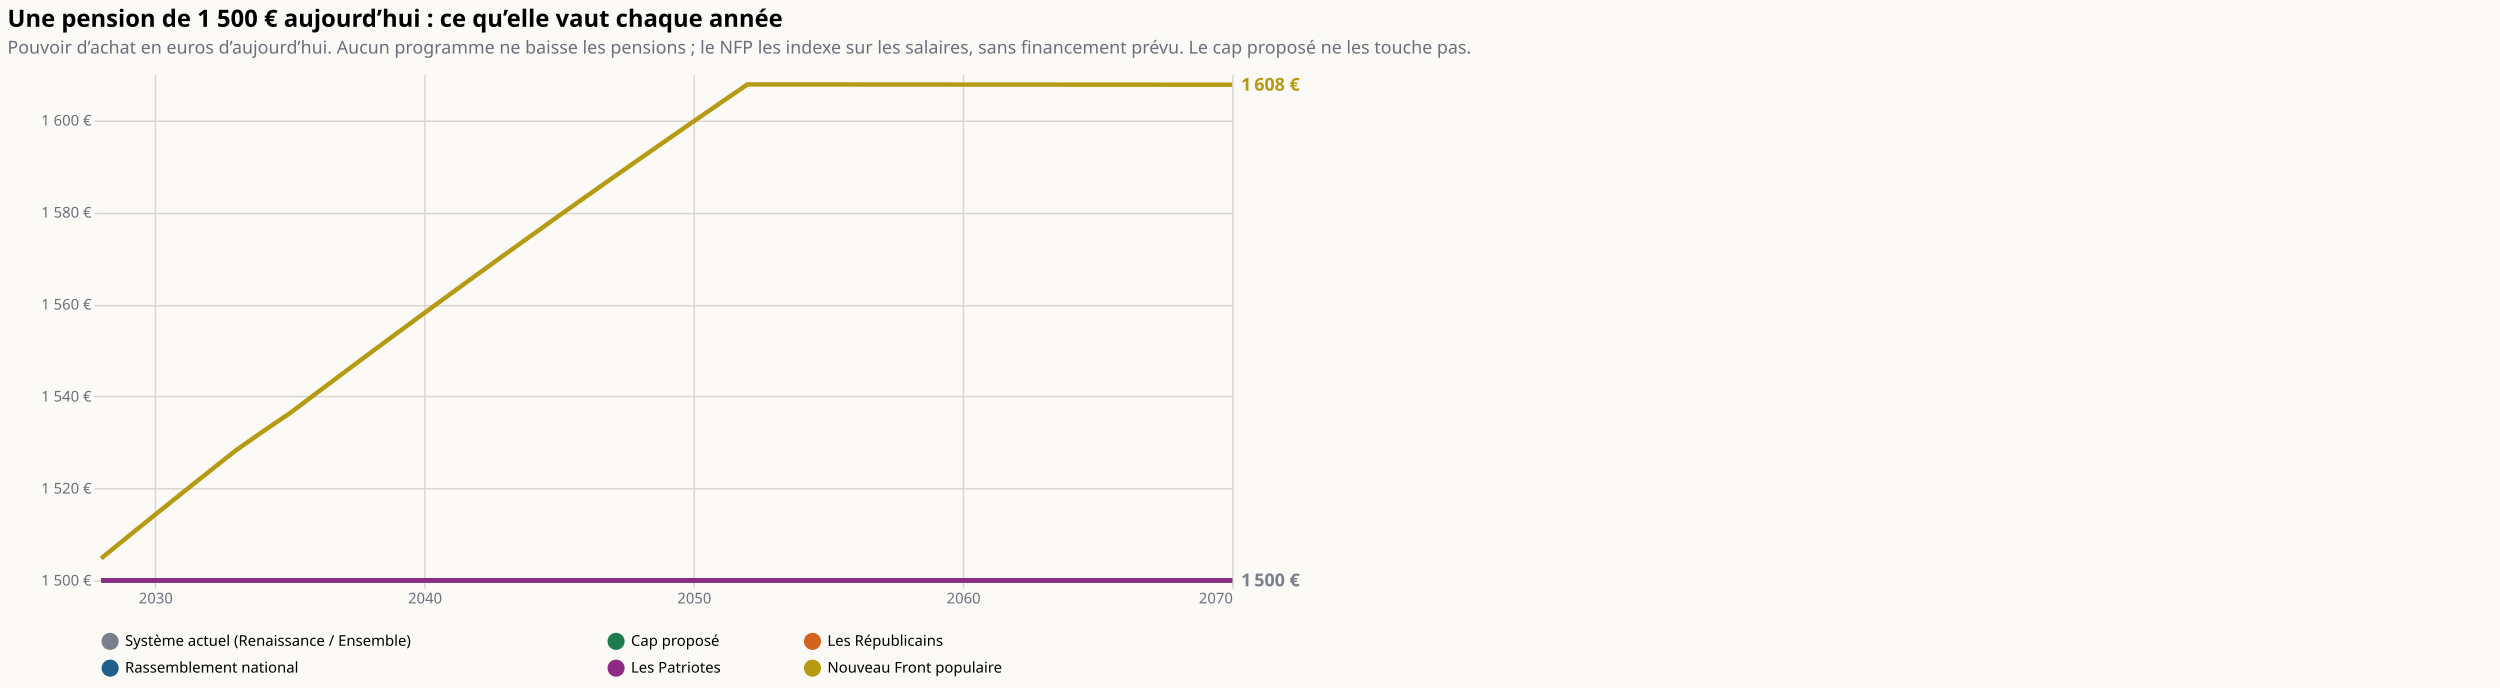
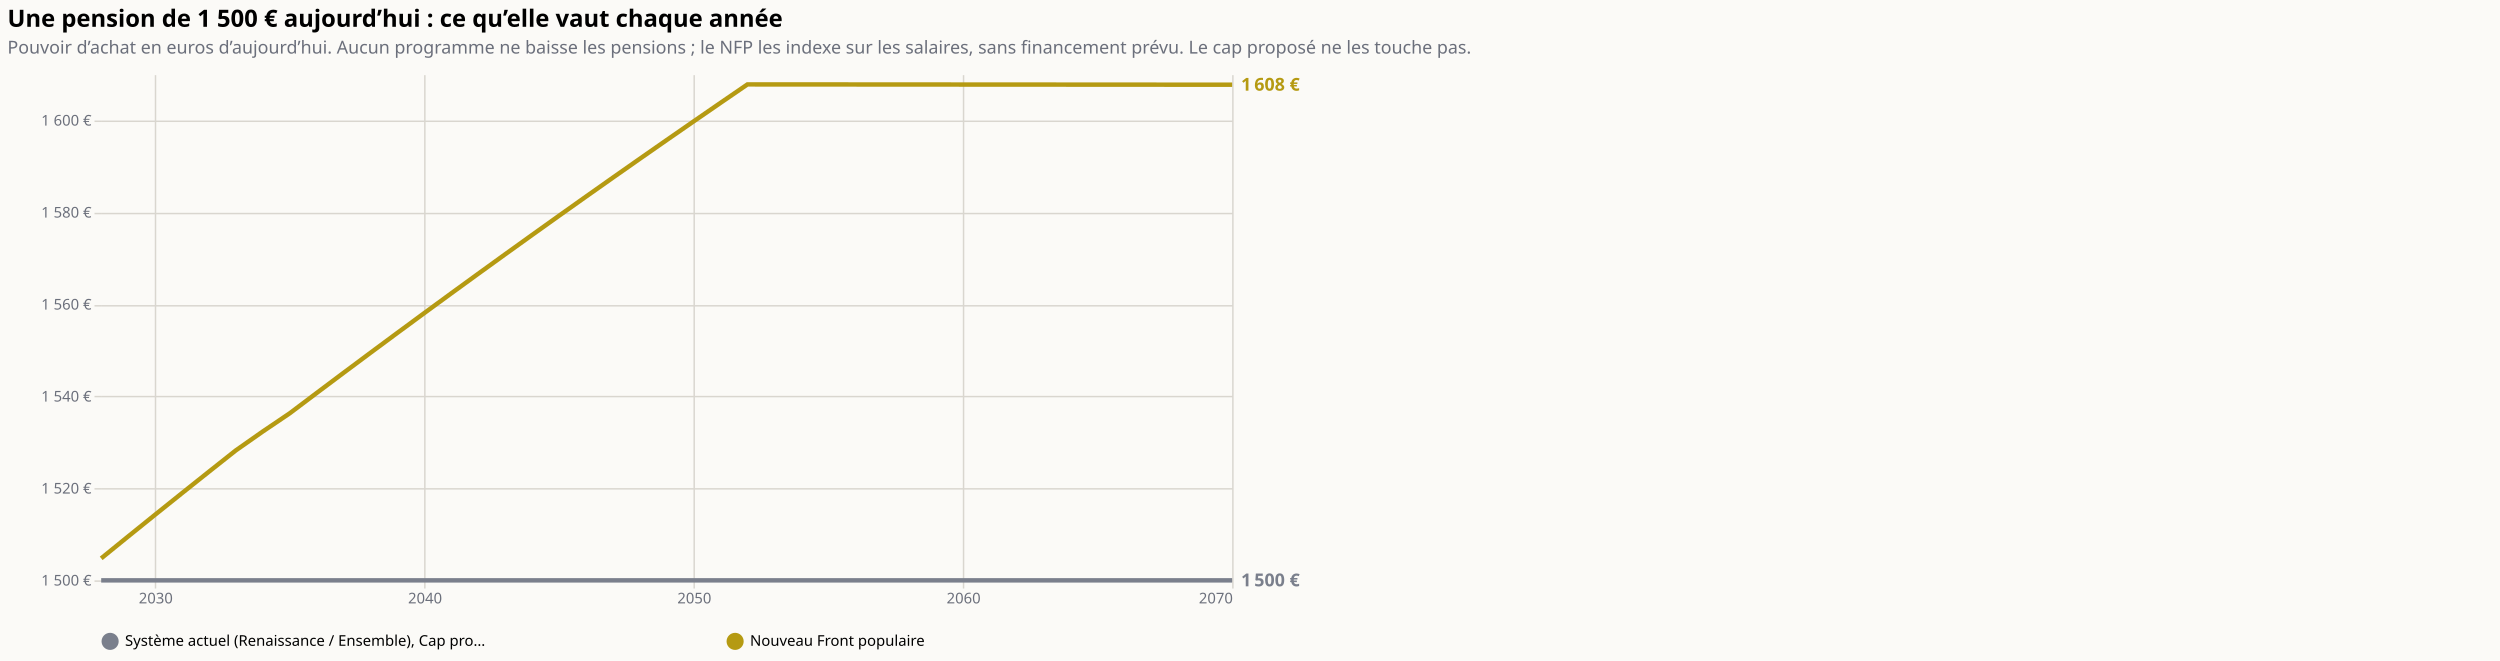
- <svg xmlns="http://www.w3.org/2000/svg" version="1.1" class="marks" width="1680" height="462" viewBox="0 0 1680 462">
-   <rect width="1680" height="462" fill="#fbfaf7" />
+ <svg xmlns="http://www.w3.org/2000/svg" version="1.1" class="marks" width="1680" height="444" viewBox="0 0 1680 444">
+   <rect width="1680" height="444" fill="#fbfaf7" />
  <g fill="none" stroke-miterlimit="4" transform="translate(68,50)">
    <g class="mark-group role-frame root" role="graphics-object" aria-roledescription="group mark container">
      <g transform="translate(0,0)">
        <path class="background" aria-hidden="true" d="M0,0h760v340h-760Z" />
        <g>
          <g class="mark-group role-axis" aria-hidden="true">
            <g transform="translate(0.5,340.5)">
              <path class="background" aria-hidden="true" d="M0,0h0v0h0Z" pointer-events="none" />
              <g>
                <g class="mark-rule role-axis-grid" pointer-events="none">
                  <line transform="translate(36,-340)" x2="0" y2="340" stroke="#d9d6cf" stroke-width="1" opacity="1" />
                  <line transform="translate(217,-340)" x2="0" y2="340" stroke="#d9d6cf" stroke-width="1" opacity="1" />
                  <line transform="translate(398,-340)" x2="0" y2="340" stroke="#d9d6cf" stroke-width="1" opacity="1" />
                  <line transform="translate(579,-340)" x2="0" y2="340" stroke="#d9d6cf" stroke-width="1" opacity="1" />
                  <line transform="translate(760,-340)" x2="0" y2="340" stroke="#d9d6cf" stroke-width="1" opacity="1" />
                </g>
              </g>
              <path class="foreground" aria-hidden="true" d="" pointer-events="none" display="none" />
            </g>
          </g>
          <g class="mark-group role-axis" aria-hidden="true">
            <g transform="translate(0.5,0.5)">
              <path class="background" aria-hidden="true" d="M0,0h0v0h0Z" pointer-events="none" />
              <g>
                <g class="mark-rule role-axis-grid" pointer-events="none">
                  <line transform="translate(0,340)" x2="760" y2="0" stroke="#d9d6cf" stroke-width="1" opacity="1" />
                  <line transform="translate(0,278)" x2="760" y2="0" stroke="#d9d6cf" stroke-width="1" opacity="1" />
                  <line transform="translate(0,216)" x2="760" y2="0" stroke="#d9d6cf" stroke-width="1" opacity="1" />
                  <line transform="translate(0,155)" x2="760" y2="0" stroke="#d9d6cf" stroke-width="1" opacity="1" />
                  <line transform="translate(0,93)" x2="760" y2="0" stroke="#d9d6cf" stroke-width="1" opacity="1" />
                  <line transform="translate(0,31)" x2="760" y2="0" stroke="#d9d6cf" stroke-width="1" opacity="1" />
                </g>
              </g>
              <path class="foreground" aria-hidden="true" d="" pointer-events="none" display="none" />
            </g>
          </g>
          <g class="mark-group role-axis" role="graphics-symbol" aria-roledescription="axis" aria-label="X-axis for a linear scale with values from 2028 to 2070">
            <g transform="translate(0.5,340.5)">
              <path class="background" aria-hidden="true" d="M0,0h0v0h0Z" pointer-events="none" />
              <g>
                <g class="mark-rule role-axis-tick" pointer-events="none">
                  <line transform="translate(36,0)" x2="0" y2="5" stroke="#d9d6cf" stroke-width="1" opacity="1" />
                  <line transform="translate(217,0)" x2="0" y2="5" stroke="#d9d6cf" stroke-width="1" opacity="1" />
                  <line transform="translate(398,0)" x2="0" y2="5" stroke="#d9d6cf" stroke-width="1" opacity="1" />
                  <line transform="translate(579,0)" x2="0" y2="5" stroke="#d9d6cf" stroke-width="1" opacity="1" />
                  <line transform="translate(760,0)" x2="0" y2="5" stroke="#d9d6cf" stroke-width="1" opacity="1" />
                </g>
                <g class="mark-text role-axis-label" pointer-events="none">
                  <text text-anchor="middle" transform="translate(36.19048,15)" font-family="system-ui, sans-serif" font-size="10px" fill="#6b6f7b" opacity="1">2030</text>
                  <text text-anchor="middle" transform="translate(217.1429,15)" font-family="system-ui, sans-serif" font-size="10px" fill="#6b6f7b" opacity="1">2040</text>
                  <text text-anchor="middle" transform="translate(398.0952,15)" font-family="system-ui, sans-serif" font-size="10px" fill="#6b6f7b" opacity="1">2050</text>
                  <text text-anchor="middle" transform="translate(579.0476,15)" font-family="system-ui, sans-serif" font-size="10px" fill="#6b6f7b" opacity="1">2060</text>
                  <text text-anchor="end" transform="translate(760,15)" font-family="system-ui, sans-serif" font-size="10px" fill="#6b6f7b" opacity="1">2070</text>
                </g>
              </g>
              <path class="foreground" aria-hidden="true" d="" pointer-events="none" display="none" />
            </g>
          </g>
          <g class="mark-group role-axis" role="graphics-symbol" aria-roledescription="axis" aria-label="Y-axis for a linear scale with values from 1,500 to 1,610">
            <g transform="translate(0.5,0.5)">
              <path class="background" aria-hidden="true" d="M0,0h0v0h0Z" pointer-events="none" />
              <g>
                <g class="mark-rule role-axis-tick" pointer-events="none">
                  <line transform="translate(0,340)" x2="-5" y2="0" stroke="#d9d6cf" stroke-width="1" opacity="1" />
                  <line transform="translate(0,278)" x2="-5" y2="0" stroke="#d9d6cf" stroke-width="1" opacity="1" />
                  <line transform="translate(0,216)" x2="-5" y2="0" stroke="#d9d6cf" stroke-width="1" opacity="1" />
                  <line transform="translate(0,155)" x2="-5" y2="0" stroke="#d9d6cf" stroke-width="1" opacity="1" />
                  <line transform="translate(0,93)" x2="-5" y2="0" stroke="#d9d6cf" stroke-width="1" opacity="1" />
                  <line transform="translate(0,31)" x2="-5" y2="0" stroke="#d9d6cf" stroke-width="1" opacity="1" />
                </g>
                <g class="mark-text role-axis-label" pointer-events="none">
                  <text text-anchor="end" transform="translate(-7,343)" font-family="system-ui, sans-serif" font-size="10px" fill="#6b6f7b" opacity="1">1 500 €</text>
                  <text text-anchor="end" transform="translate(-7,281.1818)" font-family="system-ui, sans-serif" font-size="10px" fill="#6b6f7b" opacity="1">1 520 €</text>
                  <text text-anchor="end" transform="translate(-7,219.3636)" font-family="system-ui, sans-serif" font-size="10px" fill="#6b6f7b" opacity="1">1 540 €</text>
                  <text text-anchor="end" transform="translate(-7,157.5455)" font-family="system-ui, sans-serif" font-size="10px" fill="#6b6f7b" opacity="1">1 560 €</text>
                  <text text-anchor="end" transform="translate(-7,95.72727)" font-family="system-ui, sans-serif" font-size="10px" fill="#6b6f7b" opacity="1">1 580 €</text>
                  <text text-anchor="end" transform="translate(-7,33.90909)" font-family="system-ui, sans-serif" font-size="10px" fill="#6b6f7b" opacity="1">1 600 €</text>
                </g>
              </g>
              <path class="foreground" aria-hidden="true" d="" pointer-events="none" display="none" />
            </g>
          </g>
          <g class="mark-group role-scope layer_0_pathgroup" role="graphics-object" aria-roledescription="group mark container">
            <g transform="translate(0,0)">
              <path class="background" aria-hidden="true" d="M0,0h760v340h-760Z" />
              <g>
                <g class="mark-line role-mark layer_0_marks" role="graphics-object" aria-roledescription="line mark container">
-                   <path aria-label="annee: 2028; valeur: 1500; programme: Système actuel (Renaissance / Ensemble)" role="graphics-symbol" aria-roledescription="line mark" d="M0,340L18.095,340L36.19,340L54.286,340L72.381,340L90.476,340L108.571,340L126.667,340L144.762,340L162.857,340L180.952,340L199.048,340L217.143,340L235.238,340L253.333,340L271.429,340L289.524,340L307.619,340L325.714,340L343.81,340L361.905,340L380,340L398.095,340L416.19,340L434.286,340L452.381,340L470.476,340L488.571,340L506.667,340L524.762,340L542.857,340L560.952,340L579.048,340L597.143,340L615.238,340L633.333,340L651.429,340L669.524,340L687.619,340L705.714,340L723.81,340L741.905,340L760,340" stroke="#7a7f8c" stroke-width="3" />
-                 </g>
-               </g>
-               <path class="foreground" aria-hidden="true" d="" display="none" />
-             </g>
-             <g transform="translate(0,0)">
-               <path class="background" aria-hidden="true" d="M0,0h760v340h-760Z" />
-               <g>
-                 <g class="mark-line role-mark layer_0_marks" role="graphics-object" aria-roledescription="line mark container">
-                   <path aria-label="annee: 2028; valeur: 1500; programme: Cap proposé" role="graphics-symbol" aria-roledescription="line mark" d="M0,340L18.095,340L36.19,340L54.286,340L72.381,340L90.476,340L108.571,340L126.667,340L144.762,340L162.857,340L180.952,340L199.048,340L217.143,340L235.238,340L253.333,340L271.429,340L289.524,340L307.619,340L325.714,340L343.81,340L361.905,340L380,340L398.095,340L416.19,340L434.286,340L452.381,340L470.476,340L488.571,340L506.667,340L524.762,340L542.857,340L560.952,340L579.048,340L597.143,340L615.238,340L633.333,340L651.429,340L669.524,340L687.619,340L705.714,340L723.81,340L741.905,340L760,340" stroke="#1f7a4d" stroke-width="3" />
-                 </g>
-               </g>
-               <path class="foreground" aria-hidden="true" d="" display="none" />
-             </g>
-             <g transform="translate(0,0)">
-               <path class="background" aria-hidden="true" d="M0,0h760v340h-760Z" />
-               <g>
-                 <g class="mark-line role-mark layer_0_marks" role="graphics-object" aria-roledescription="line mark container">
-                   <path aria-label="annee: 2028; valeur: 1500; programme: Les Républicains" role="graphics-symbol" aria-roledescription="line mark" d="M0,340L18.095,340L36.19,340L54.286,340L72.381,340L90.476,340L108.571,340L126.667,340L144.762,340L162.857,340L180.952,340L199.048,340L217.143,340L235.238,340L253.333,340L271.429,340L289.524,340L307.619,340L325.714,340L343.81,340L361.905,340L380,340L398.095,340L416.19,340L434.286,340L452.381,340L470.476,340L488.571,340L506.667,340L524.762,340L542.857,340L560.952,340L579.048,340L597.143,340L615.238,340L633.333,340L651.429,340L669.524,340L687.619,340L705.714,340L723.81,340L741.905,340L760,340" stroke="#d1641f" stroke-width="3" />
-                 </g>
-               </g>
-               <path class="foreground" aria-hidden="true" d="" display="none" />
-             </g>
-             <g transform="translate(0,0)">
-               <path class="background" aria-hidden="true" d="M0,0h760v340h-760Z" />
-               <g>
-                 <g class="mark-line role-mark layer_0_marks" role="graphics-object" aria-roledescription="line mark container">
-                   <path aria-label="annee: 2028; valeur: 1500; programme: Rassemblement national" role="graphics-symbol" aria-roledescription="line mark" d="M0,340L18.095,340L36.19,340L54.286,340L72.381,340L90.476,340L108.571,340L126.667,340L144.762,340L162.857,340L180.952,340L199.048,340L217.143,340L235.238,340L253.333,340L271.429,340L289.524,340L307.619,340L325.714,340L343.81,340L361.905,340L380,340L398.095,340L416.19,340L434.286,340L452.381,340L470.476,340L488.571,340L506.667,340L524.762,340L542.857,340L560.952,340L579.048,340L597.143,340L615.238,340L633.333,340L651.429,340L669.524,340L687.619,340L705.714,340L723.81,340L741.905,340L760,340" stroke="#1f5f8b" stroke-width="3" />
-                 </g>
-               </g>
-               <path class="foreground" aria-hidden="true" d="" display="none" />
-             </g>
-             <g transform="translate(0,0)">
-               <path class="background" aria-hidden="true" d="M0,0h760v340h-760Z" />
-               <g>
-                 <g class="mark-line role-mark layer_0_marks" role="graphics-object" aria-roledescription="line mark container">
-                   <path aria-label="annee: 2028; valeur: 1500; programme: Les Patriotes" role="graphics-symbol" aria-roledescription="line mark" d="M0,340L18.095,340L36.19,340L54.286,340L72.381,340L90.476,340L108.571,340L126.667,340L144.762,340L162.857,340L180.952,340L199.048,340L217.143,340L235.238,340L253.333,340L271.429,340L289.524,340L307.619,340L325.714,340L343.81,340L361.905,340L380,340L398.095,340L416.19,340L434.286,340L452.381,340L470.476,340L488.571,340L506.667,340L524.762,340L542.857,340L560.952,340L579.048,340L597.143,340L615.238,340L633.333,340L651.429,340L669.524,340L687.619,340L705.714,340L723.81,340L741.905,340L760,340" stroke="#8e2a84" stroke-width="3" />
+                   <path aria-label="annee: 2028; valeur: 1500; programme: Système actuel (Renaissance / Ensemble), Cap proposé, Les Républicains, Rassemblement national, Les Patriotes — identiques" role="graphics-symbol" aria-roledescription="line mark" d="M0,340L18.095,340L36.19,340L54.286,340L72.381,340L90.476,340L108.571,340L126.667,340L144.762,340L162.857,340L180.952,340L199.048,340L217.143,340L235.238,340L253.333,340L271.429,340L289.524,340L307.619,340L325.714,340L343.81,340L361.905,340L380,340L398.095,340L416.19,340L434.286,340L452.381,340L470.476,340L488.571,340L506.667,340L524.762,340L542.857,340L560.952,340L579.048,340L597.143,340L615.238,340L633.333,340L651.429,340L669.524,340L687.619,340L705.714,340L723.81,340L741.905,340L760,340" stroke="#7a7f8c" stroke-width="3" />
                </g>
              </g>
              <path class="foreground" aria-hidden="true" d="" display="none" />
            </g>
            <g transform="translate(0,0)">
              <path class="background" aria-hidden="true" d="M0,0h760v340h-760Z" />
              <g>
                <g class="mark-line role-mark layer_0_marks" role="graphics-object" aria-roledescription="line mark container">
                  <path aria-label="annee: 2028; valeur: 1504.784689; programme: Nouveau Front populaire" role="graphics-symbol" aria-roledescription="line mark" d="M0,325.211L18.095,310.516L36.19,295.914L54.286,281.405L72.381,266.986L90.476,252.659L108.571,239.975L126.667,227.754L144.762,214.11L162.857,200.549L180.952,187.071L199.048,173.675L217.143,160.36L235.238,147.129L253.333,133.979L271.429,120.909L289.524,107.917L307.619,95.003L325.714,82.167L343.81,69.407L361.905,56.724L380,44.116L398.095,31.583L416.19,19.113L434.286,6.715L452.381,6.727L470.476,6.738L488.571,6.75L506.667,6.762L524.762,6.773L542.857,6.785L560.952,6.797L579.048,6.809L597.143,6.82L615.238,6.832L633.333,6.844L651.429,6.856L669.524,6.868L687.619,6.88L705.714,6.892L723.81,6.904L741.905,6.916L760,6.928" stroke="#b59a12" stroke-width="3" />
                </g>
              </g>
              <path class="foreground" aria-hidden="true" d="" display="none" />
            </g>
          </g>
          <g class="mark-text role-mark layer_1_marks" role="graphics-object" aria-roledescription="text mark container">
-             <text aria-label="annee: 2070; valeur: 1500; programme: Système actuel (Renaissance / Ensemble); etiquette: 1 500 €" role="graphics-symbol" aria-roledescription="text mark" text-anchor="start" transform="translate(766,344)" font-family="system-ui, sans-serif" font-size="12px" font-weight="bold" fill="#7a7f8c">1 500 €</text>
+             <text aria-label="annee: 2070; valeur: 1500; programme: Système actuel (Renaissance / Ensemble), Cap proposé, Les Républicains, Rassemblement national, Les Patriotes — identiques; etiquette: 1 500 €" role="graphics-symbol" aria-roledescription="text mark" text-anchor="start" transform="translate(766,344)" font-family="system-ui, sans-serif" font-size="12px" font-weight="bold" fill="#7a7f8c">1 500 €</text>
            <text aria-label="annee: 2070; valeur: 1607.75862069; programme: Nouveau Front populaire; etiquette: 1 608 €" role="graphics-symbol" aria-roledescription="text mark" text-anchor="start" transform="translate(766,10.9279)" font-family="system-ui, sans-serif" font-size="12px" font-weight="bold" fill="#b59a12">1 608 €</text>
          </g>
-           <g class="mark-group role-legend" role="graphics-symbol" aria-roledescription="legend" aria-label="Symbol legend for fill color and stroke color with 6 values: Système actuel (Renaissance / Ensemble), Cap proposé, Les Républicains, Rassemblement national, Les Patriotes, Nouveau Front populaire">
+           <g class="mark-group role-legend" role="graphics-symbol" aria-roledescription="legend" aria-label="Symbol legend for fill color and stroke color with 2 values: Système actuel (Renaissance / Ensemble), Cap proposé, Les Républicains, Rassemblement national, Les Patriotes — identiques, Nouveau Front populaire">
            <g transform="translate(0,375)">
-               <path class="background" aria-hidden="true" d="M0,0h672v32h-672Z" pointer-events="none" />
+               <path class="background" aria-hidden="true" d="M0,0h620v14h-620Z" pointer-events="none" />
              <g>
                <g class="mark-group role-legend-entry">
                  <g transform="translate(0,0)">
                    <path class="background" aria-hidden="true" d="M0,0h0v0h0Z" pointer-events="none" />
                    <g>
                      <g class="mark-group role-scope" role="graphics-object" aria-roledescription="group mark container">
                        <g transform="translate(0,0)">
-                           <path class="background" aria-hidden="true" d="M0,0h328v14h-328Z" pointer-events="none" opacity="1" />
+                           <path class="background" aria-hidden="true" d="M0,0h408v14h-408Z" pointer-events="none" opacity="1" />
                          <g>
                            <g class="mark-symbol role-legend-symbol" pointer-events="none">
                              <path transform="translate(6,6)" d="M5,0A5,5,0,1,1,-5,0A5,5,0,1,1,5,0" fill="#7a7f8c" stroke="#7a7f8c" stroke-width="1.5" opacity="1" />
                            </g>
                            <g class="mark-text role-legend-label" pointer-events="none">
-                               <text text-anchor="start" transform="translate(16,9)" font-family="system-ui, sans-serif" font-size="10px" fill="#000" opacity="1">Système actuel (Renaissance / Ensemble)</text>
+                               <text text-anchor="start" transform="translate(16,9)" font-family="system-ui, sans-serif" font-size="10px" fill="#000" opacity="1">Système actuel (Renaissance / Ensemble), Cap pro…</text>
                            </g>
                          </g>
                          <path class="foreground" aria-hidden="true" d="" pointer-events="none" display="none" />
                        </g>
-                         <g transform="translate(340,0)">
-                           <path class="background" aria-hidden="true" d="M0,0h120v14h-120Z" pointer-events="none" opacity="1" />
-                           <g>
-                             <g class="mark-symbol role-legend-symbol" pointer-events="none">
-                               <path transform="translate(6,6)" d="M5,0A5,5,0,1,1,-5,0A5,5,0,1,1,5,0" fill="#1f7a4d" stroke="#1f7a4d" stroke-width="1.5" opacity="1" />
-                             </g>
-                             <g class="mark-text role-legend-label" pointer-events="none">
-                               <text text-anchor="start" transform="translate(16,9)" font-family="system-ui, sans-serif" font-size="10px" fill="#000" opacity="1">Cap proposé</text>
-                             </g>
-                           </g>
-                           <path class="foreground" aria-hidden="true" d="" pointer-events="none" display="none" />
-                         </g>
-                         <g transform="translate(472,0)">
-                           <path class="background" aria-hidden="true" d="M0,0h200v14h-200Z" pointer-events="none" opacity="1" />
-                           <g>
-                             <g class="mark-symbol role-legend-symbol" pointer-events="none">
-                               <path transform="translate(6,6)" d="M5,0A5,5,0,1,1,-5,0A5,5,0,1,1,5,0" fill="#d1641f" stroke="#d1641f" stroke-width="1.5" opacity="1" />
-                             </g>
-                             <g class="mark-text role-legend-label" pointer-events="none">
-                               <text text-anchor="start" transform="translate(16,9)" font-family="system-ui, sans-serif" font-size="10px" fill="#000" opacity="1">Les Républicains</text>
-                             </g>
-                           </g>
-                           <path class="foreground" aria-hidden="true" d="" pointer-events="none" display="none" />
-                         </g>
-                         <g transform="translate(0,18)">
-                           <path class="background" aria-hidden="true" d="M0,0h328v14h-328Z" pointer-events="none" opacity="1" />
-                           <g>
-                             <g class="mark-symbol role-legend-symbol" pointer-events="none">
-                               <path transform="translate(6,6)" d="M5,0A5,5,0,1,1,-5,0A5,5,0,1,1,5,0" fill="#1f5f8b" stroke="#1f5f8b" stroke-width="1.5" opacity="1" />
-                             </g>
-                             <g class="mark-text role-legend-label" pointer-events="none">
-                               <text text-anchor="start" transform="translate(16,9)" font-family="system-ui, sans-serif" font-size="10px" fill="#000" opacity="1">Rassemblement national</text>
-                             </g>
-                           </g>
-                           <path class="foreground" aria-hidden="true" d="" pointer-events="none" display="none" />
-                         </g>
-                         <g transform="translate(340,18)">
-                           <path class="background" aria-hidden="true" d="M0,0h120v14h-120Z" pointer-events="none" opacity="1" />
-                           <g>
-                             <g class="mark-symbol role-legend-symbol" pointer-events="none">
-                               <path transform="translate(6,6)" d="M5,0A5,5,0,1,1,-5,0A5,5,0,1,1,5,0" fill="#8e2a84" stroke="#8e2a84" stroke-width="1.5" opacity="1" />
-                             </g>
-                             <g class="mark-text role-legend-label" pointer-events="none">
-                               <text text-anchor="start" transform="translate(16,9)" font-family="system-ui, sans-serif" font-size="10px" fill="#000" opacity="1">Les Patriotes</text>
-                             </g>
-                           </g>
-                           <path class="foreground" aria-hidden="true" d="" pointer-events="none" display="none" />
-                         </g>
-                         <g transform="translate(472,18)">
+                         <g transform="translate(420,0)">
                          <path class="background" aria-hidden="true" d="M0,0h200v14h-200Z" pointer-events="none" opacity="1" />
                          <g>
                            <g class="mark-symbol role-legend-symbol" pointer-events="none">
                              <path transform="translate(6,6)" d="M5,0A5,5,0,1,1,-5,0A5,5,0,1,1,5,0" fill="#b59a12" stroke="#b59a12" stroke-width="1.5" opacity="1" />
                            </g>
                            <g class="mark-text role-legend-label" pointer-events="none">
                              <text text-anchor="start" transform="translate(16,9)" font-family="system-ui, sans-serif" font-size="10px" fill="#000" opacity="1">Nouveau Front populaire</text>
                            </g>
                          </g>
                          <path class="foreground" aria-hidden="true" d="" pointer-events="none" display="none" />
                        </g>
                      </g>
                    </g>
                    <path class="foreground" aria-hidden="true" d="" pointer-events="none" display="none" />
                  </g>
                </g>
              </g>
              <path class="foreground" aria-hidden="true" d="" pointer-events="none" display="none" />
            </g>
          </g>
          <g class="mark-group role-title">
            <g transform="translate(-63,-45)">
              <path class="background" aria-hidden="true" d="M0,0h0v0h0Z" pointer-events="none" />
              <g>
                <g class="mark-text role-title-text" role="graphics-symbol" aria-roledescription="title" aria-label="Title text 'Une pension de 1 500 € aujourd’hui : ce qu’elle vaut chaque année'" pointer-events="none">
                  <text text-anchor="start" transform="translate(0,13)" font-family="system-ui, sans-serif" font-size="16px" font-weight="bold" fill="#000" opacity="1">Une pension de 1 500 € aujourd’hui : ce qu’elle vaut chaque année</text>
                </g>
                <g class="mark-text role-title-subtitle" role="graphics-symbol" aria-roledescription="subtitle" aria-label="Subtitle text 'Pouvoir d’achat en euros d’aujourd’hui. Aucun programme ne baisse les pensions ; le NFP les indexe sur les salaires, sans financement prévu. Le cap proposé ne les touche pas.'" pointer-events="none">
                  <text text-anchor="start" transform="translate(0,31)" font-family="system-ui, sans-serif" font-size="12px" fill="#6b6f7b" opacity="1">Pouvoir d’achat en euros d’aujourd’hui. Aucun programme ne baisse les pensions ; le NFP les indexe sur les salaires, sans financement prévu. Le cap proposé ne les touche pas.</text>
                </g>
              </g>
              <path class="foreground" aria-hidden="true" d="" pointer-events="none" display="none" />
            </g>
          </g>
        </g>
        <path class="foreground" aria-hidden="true" d="" display="none" />
      </g>
    </g>
  </g>
</svg>
